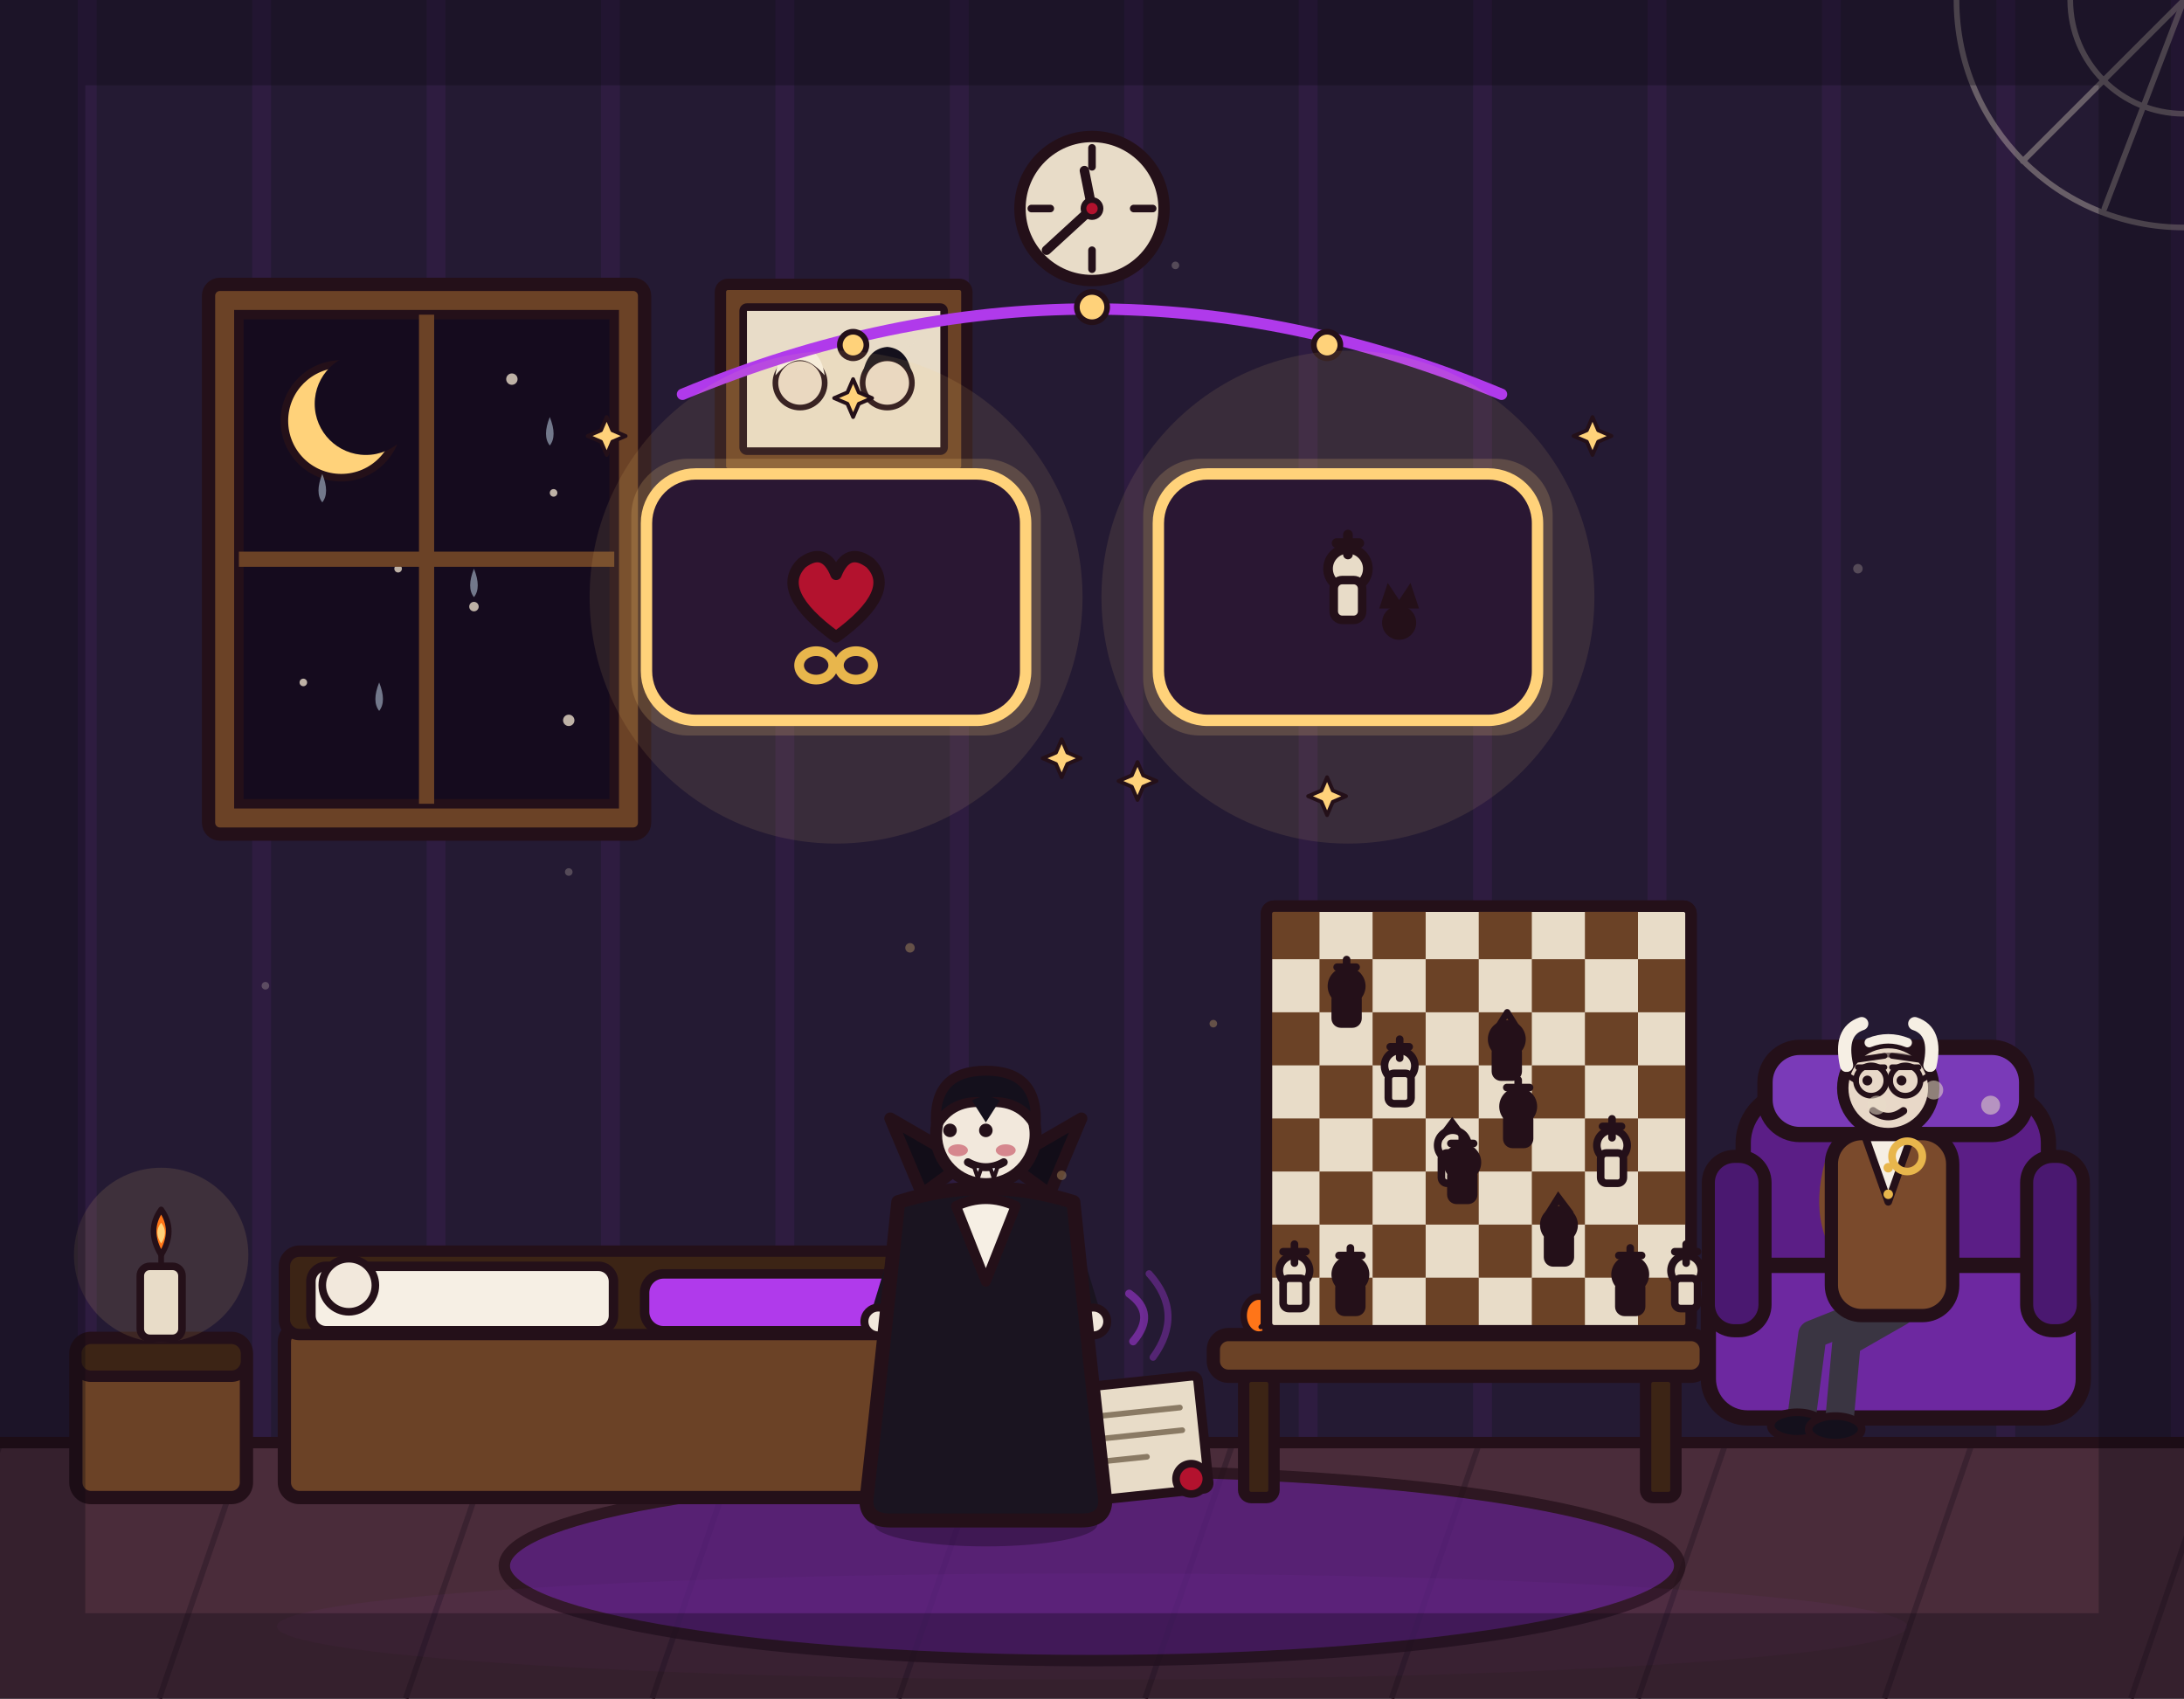
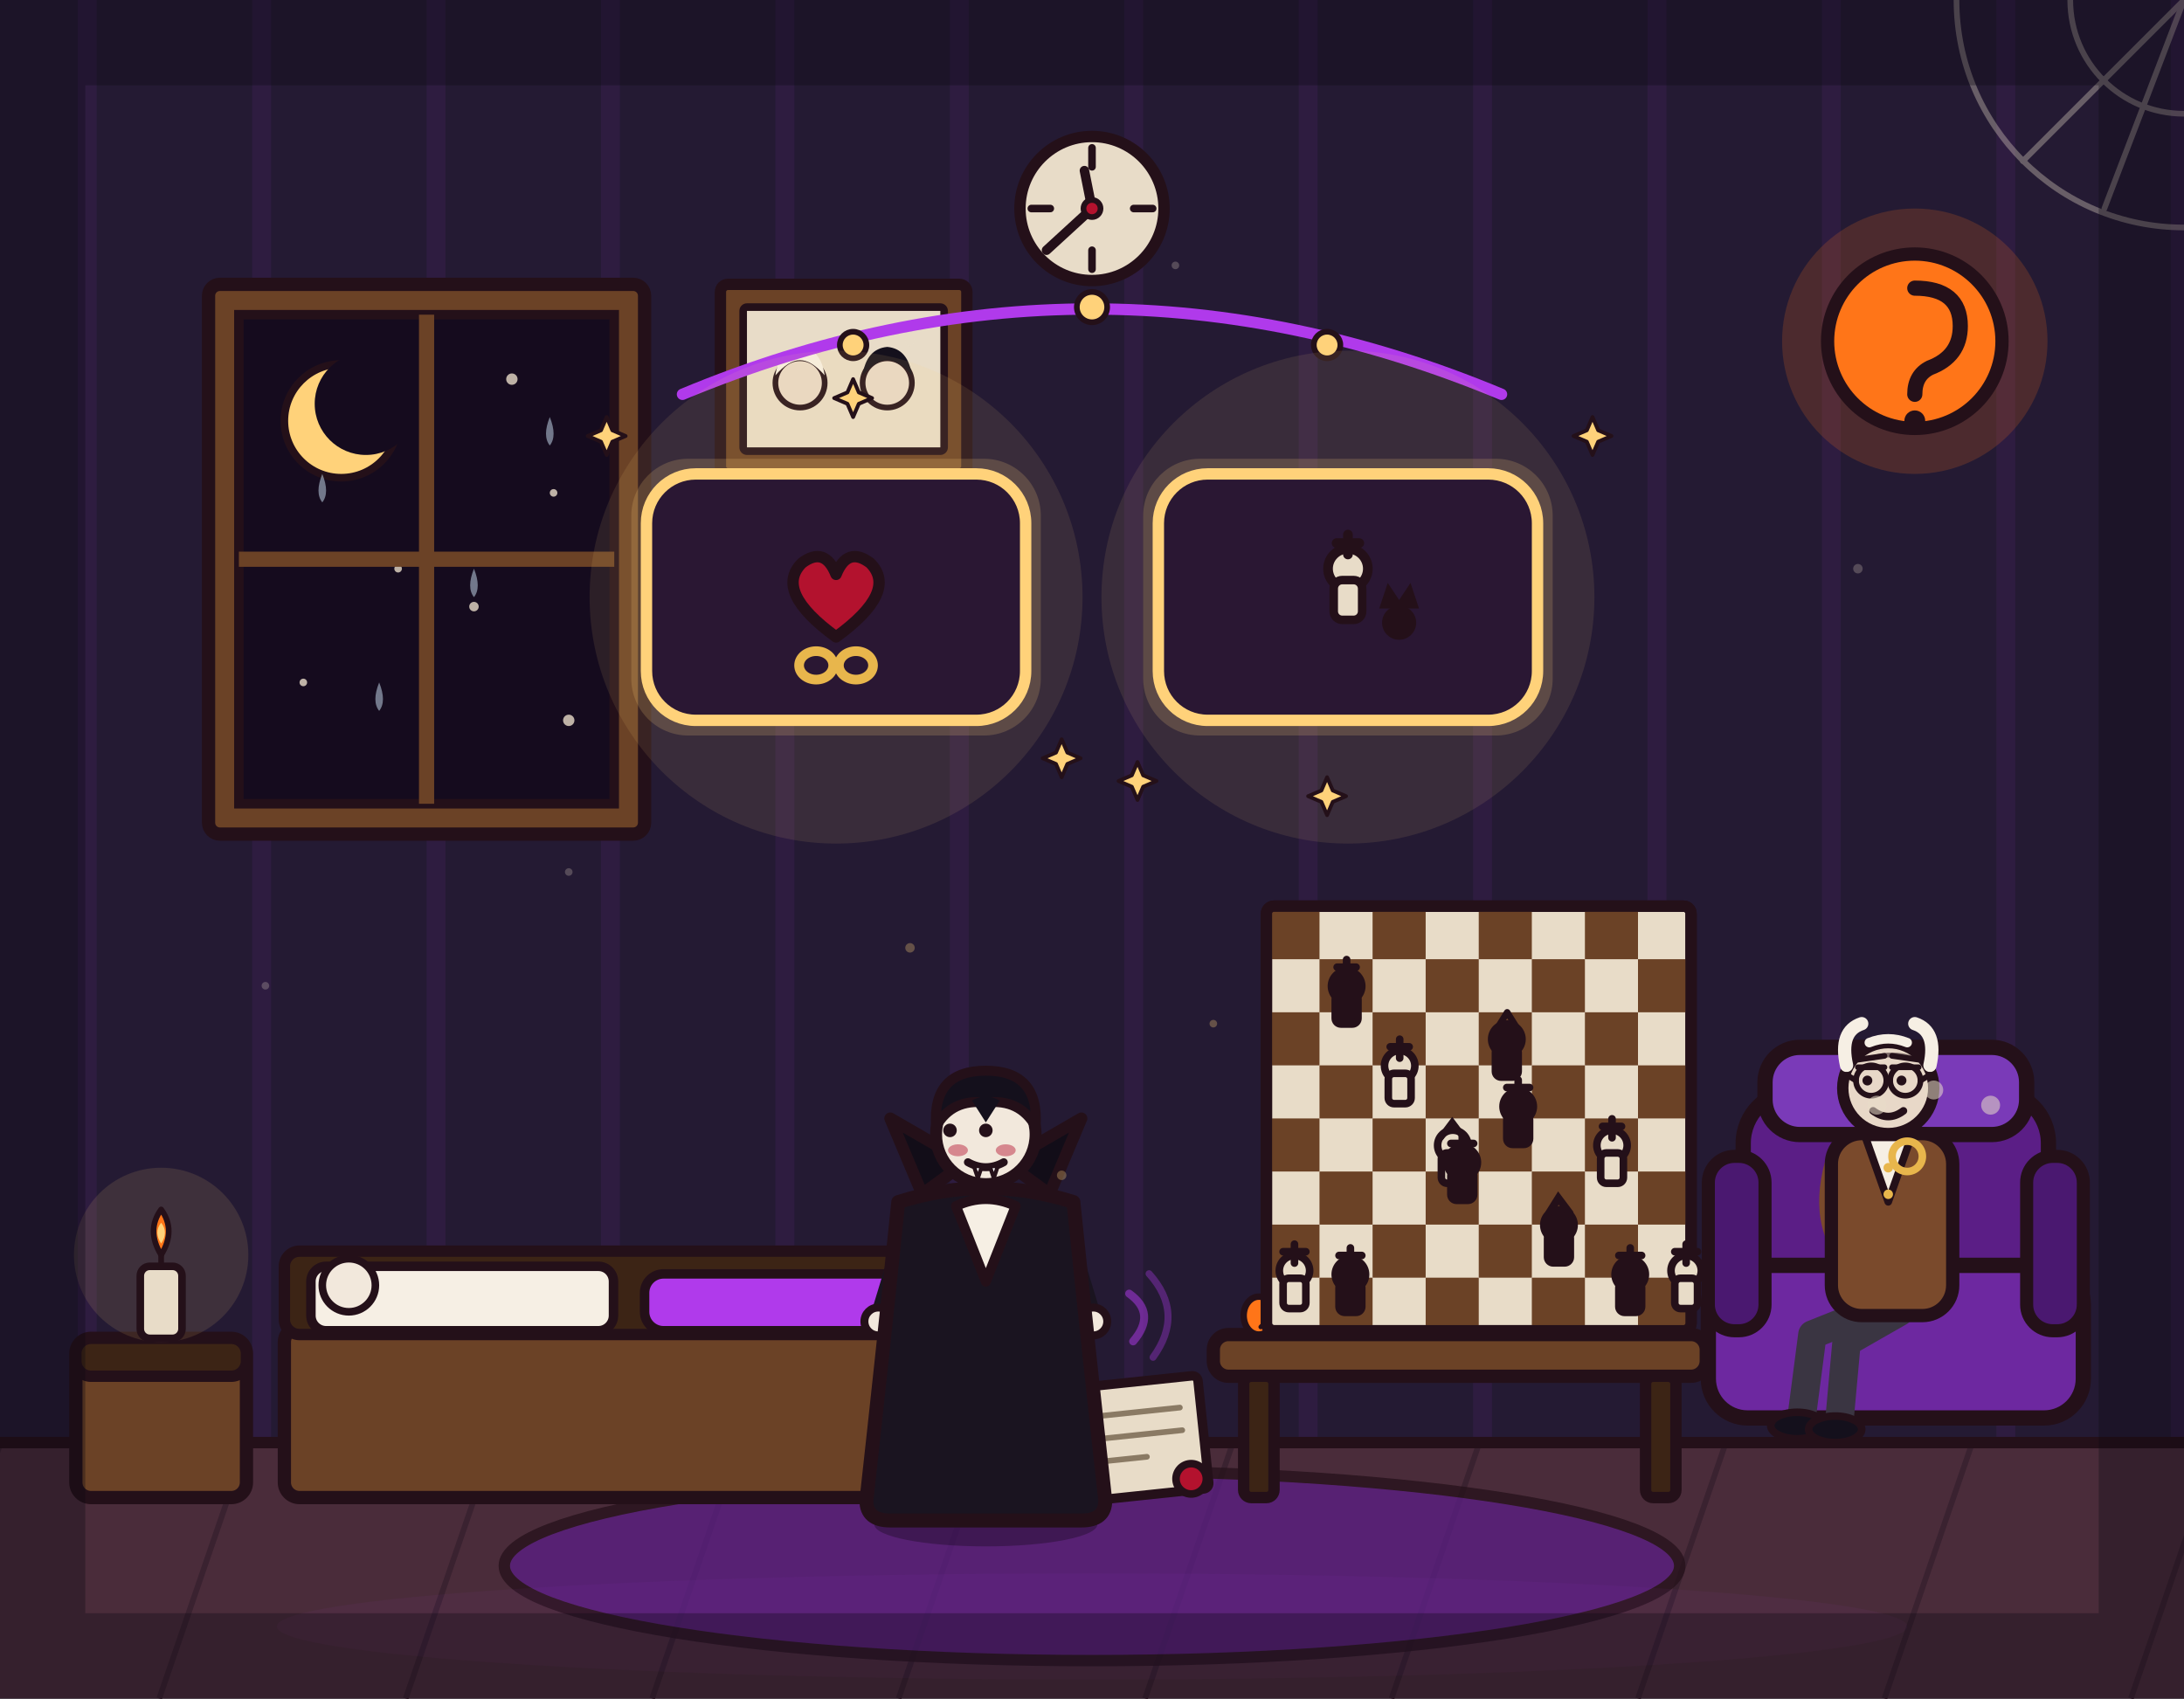
<svg xmlns="http://www.w3.org/2000/svg" viewBox="0 0 1152 896" width="1152" height="896">
  <rect x="0" y="0" width="1152" height="896" fill="#241a33" />
  <path d="M46 0V762M138 0V762M230 0V762M322 0V762M414 0V762M506 0V762M598 0V762M690 0V762M782 0V762M874 0V762M966 0V762M1058 0V762M1150 0V762" stroke="#b03aeb" stroke-width="10" opacity=".07" fill="none" />
  <rect x="0" y="760" width="1152" height="136" fill="#4a2c3a" />
  <path d="M0 762 L-46 896M130 762 L84 896M260 762 L214 896M390 762 L344 896M520 762 L474 896M650 762 L604 896M780 762 L734 896M910 762 L864 896M1040 762 L994 896M1170 762 L1124 896" stroke="#3a2230" stroke-width="3" fill="none" />
  <line x1="0" y1="761" x2="1152" y2="761" stroke="#241019" stroke-width="6" stroke-linecap="round" />
  <ellipse cx="576" cy="826" rx="310" ry="50" fill="#5b1e86" stroke="#241019" stroke-width="6" stroke-linejoin="round" stroke-linecap="round" opacity="0.75" />
  <rect x="110" y="150" width="230" height="290" rx="6" fill="#6b4226" stroke="#241019" stroke-width="7" stroke-linejoin="round" stroke-linecap="round" />
  <rect x="126" y="166" width="198" height="258" fill="#150b1e" stroke="#241019" stroke-width="5" />
  <circle cx="180" cy="222" r="30" fill="#ffd27a" stroke="#241019" stroke-width="4" />
  <circle cx="193" cy="213" r="27" fill="#150b1e" stroke="none" />
  <circle cx="270" cy="200" r="3" fill="#e8dcc8" stroke="none" opacity="0.8" />
  <circle cx="292" cy="260" r="2" fill="#e8dcc8" stroke="none" opacity="0.8" />
  <circle cx="250" cy="320" r="2.5" fill="#e8dcc8" stroke="none" opacity="0.8" />
  <circle cx="160" cy="360" r="2" fill="#e8dcc8" stroke="none" opacity="0.8" />
  <circle cx="300" cy="380" r="3" fill="#e8dcc8" stroke="none" opacity="0.8" />
  <circle cx="210" cy="300" r="2" fill="#e8dcc8" stroke="none" opacity="0.8" />
  <line x1="225" y1="166" x2="225" y2="424" stroke="#6b4226" stroke-width="8" />
  <line x1="126" y1="295" x2="324" y2="295" stroke="#6b4226" stroke-width="8" />
  <rect x="380" y="150" width="130" height="100" rx="4" fill="#6b4226" stroke="#241019" stroke-width="6" stroke-linejoin="round" />
  <rect x="392" y="162" width="106" height="76" rx="2" fill="#e8dcc8" stroke="#241019" stroke-width="4" />
  <circle cx="422" cy="202" r="13" fill="#e8d8c8" stroke="#241019" stroke-width="3" />
  <circle cx="468" cy="202" r="13" fill="#e8d8c8" stroke="#241019" stroke-width="3" />
  <path d="M409 198 Q411 184 422 183 Q433 184 435 198 Q428 190 422 190 Q416 190 409 198 Z" fill="#f6efe4" stroke="none" />
  <path d="M455 198 Q457 184 468 183 Q479 184 481 198 Q474 190 468 190 Q462 190 455 198 Z" fill="#14101c" stroke="none" />
  <rect x="150" y="700" width="380" height="90" rx="8" fill="#6b4226" stroke="#241019" stroke-width="7" stroke-linejoin="round" stroke-linecap="round" />
  <rect x="150" y="660" width="380" height="44" rx="8" fill="#3c2415" stroke="#241019" stroke-width="6" stroke-linejoin="round" stroke-linecap="round" />
  <rect x="164" y="668" width="159.6" height="34" rx="8" fill="#f6efe4" stroke="#241019" stroke-width="5" stroke-linejoin="round" stroke-linecap="round" />
  <rect x="340" y="672" width="167.2" height="30" rx="10" fill="#b03aeb" stroke="#241019" stroke-width="5" stroke-linejoin="round" stroke-linecap="round" />
  <circle cx="184" cy="678" r="14" fill="#f2e8dc" stroke="#241019" stroke-width="4" stroke-linejoin="round" stroke-linecap="round" />
  <g transform="translate(1000 748) scale(1.15)">
    <rect x="-70" y="-150" width="140" height="110" rx="24" fill="#5b1e86" stroke="#241019" stroke-width="7" stroke-linejoin="round" stroke-linecap="round" />
    <rect x="-86" y="-70" width="172" height="70" rx="18" fill="#6d28a0" stroke="#241019" stroke-width="7" stroke-linejoin="round" stroke-linecap="round" />
    <rect x="-86" y="-120" width="26" height="80" rx="12" fill="#4a1870" stroke="#241019" stroke-width="6" stroke-linejoin="round" stroke-linecap="round" />
    <rect x="60" y="-120" width="26" height="80" rx="12" fill="#4a1870" stroke="#241019" stroke-width="6" stroke-linejoin="round" stroke-linecap="round" />
    <rect x="-60" y="-170" width="120" height="40" rx="16" fill="#7a3ab8" stroke="#241019" stroke-width="7" stroke-linejoin="round" stroke-linecap="round" />
  </g>
  <g transform="translate(994 756)">
    <path d="M-8 -64 L-38 -52 L-44 -6" fill="none" stroke="#3a3542" stroke-width="15" stroke-linecap="round" stroke-linejoin="round" />
    <path d="M8 -64 L-20 -48 L-24 -4" fill="none" stroke="#3a3542" stroke-width="15" stroke-linecap="round" stroke-linejoin="round" />
    <ellipse cx="-46" cy="-4" rx="14" ry="7" fill="#14101c" stroke="#241019" stroke-width="4" stroke-linejoin="round" stroke-linecap="round" />
    <ellipse cx="-26" cy="-2" rx="14" ry="7" fill="#14101c" stroke="#241019" stroke-width="4" stroke-linejoin="round" stroke-linecap="round" />
    <path d="M-26 -142 Q-36 -106 -12 -86" fill="none" stroke="#7a4a2c" stroke-width="11" stroke-linecap="round" stroke-linejoin="round" />
    <circle cx="-10" cy="-84" r="6.5" fill="#e8d8c8" stroke="#241019" stroke-width="4" stroke-linejoin="round" stroke-linecap="round" />
    <path d="M30 -142 Q22 -104 0 -86" fill="none" stroke="#7a4a2c" stroke-width="11" stroke-linecap="round" stroke-linejoin="round" />
    <circle cx="2" cy="-84" r="6.5" fill="#e8d8c8" stroke="#241019" stroke-width="4" stroke-linejoin="round" stroke-linecap="round" />
    <rect x="-28" y="-158" width="64" height="96" rx="16" fill="#7a4a2c" stroke="#241019" stroke-width="7" stroke-linejoin="round" stroke-linecap="round" />
    <path d="M-10 -156 L2 -122 L14 -156 Z" fill="#f6efe4" stroke="#241019" stroke-width="4" stroke-linejoin="round" stroke-linecap="round" />
    <circle cx="2" cy="-140" r="2.5" fill="#e8b64c" stroke="none" />
    <circle cx="2" cy="-126" r="2.5" fill="#e8b64c" stroke="none" />
    <circle cx="12" cy="-146" r="8" fill="none" stroke="#e8b64c" stroke-width="4" stroke-linejoin="round" stroke-linecap="round" />
    <g transform="translate(2 -182)">
      <circle cx="0" cy="0" r="24" fill="#e8d8c8" stroke="#241019" stroke-width="6" stroke-linejoin="round" stroke-linecap="round" />
      <path d="M-22 -12 Q-26 -30 -14 -34" fill="none" stroke="#f6efe4" stroke-width="7" stroke-linecap="round" stroke-linejoin="round" />
      <path d="M22 -12 Q26 -30 14 -34" fill="none" stroke="#f6efe4" stroke-width="7" stroke-linecap="round" stroke-linejoin="round" />
      <path d="M-10 -24 Q0 -28 10 -24" fill="none" stroke="#f6efe4" stroke-width="5" stroke-linecap="round" stroke-linejoin="round" />
      <circle cx="-9" cy="-4" r="8" fill="none" stroke="#241019" stroke-width="3" stroke-linejoin="round" stroke-linecap="round" />
      <circle cx="9" cy="-4" r="8" fill="none" stroke="#241019" stroke-width="3" stroke-linejoin="round" stroke-linecap="round" />
      <line x1="-1" y1="-4" x2="1" y2="-4" stroke="#241019" stroke-width="3" stroke-linecap="round" />
      <line x1="-17" y1="-4" x2="-22" y2="-7" stroke="#241019" stroke-width="3" stroke-linecap="round" />
      <line x1="17" y1="-4" x2="22" y2="-7" stroke="#241019" stroke-width="3" stroke-linecap="round" />
      <circle cx="-11" cy="-4" r="2.6" fill="#241019" stroke="none" />
      <circle cx="7" cy="-4" r="2.6" fill="#241019" stroke="none" />
      <path d="M-16 -11 L-2 -11 M2 -11 L16 -11" stroke="#241019" stroke-width="3" stroke-linecap="round" />
      <path d="M-16 -15 L-2 -17 M2 -17 L16 -15" stroke="#241019" stroke-width="3" stroke-linecap="round" />
      <path d="M-8 -16 Q2 -19 12 -16" fill="none" stroke="#241019" stroke-width="2.5" opacity=".55" stroke-linecap="round" />
      <path d="M-8 12 Q0 18 8 12" fill="none" stroke="#241019" stroke-width="4" stroke-linecap="round" stroke-linejoin="round" />
    </g>
  </g>
  <circle cx="990" cy="583" r="5" fill="#e8dcc8" stroke="none" opacity="0.55" />
  <circle cx="1020" cy="575" r="5" fill="#e8dcc8" stroke="none" opacity="0.55" />
  <circle cx="1050" cy="583" r="5" fill="#e8dcc8" stroke="none" opacity="0.55" />
  <rect x="640" y="704" width="260" height="22" rx="8" fill="#6b4226" stroke="#241019" stroke-width="7" stroke-linejoin="round" stroke-linecap="round" />
  <rect x="656" y="726" width="16" height="64" rx="4" fill="#3c2415" stroke="#241019" stroke-width="6" stroke-linejoin="round" stroke-linecap="round" />
  <rect x="868" y="726" width="16" height="64" rx="4" fill="#3c2415" stroke="#241019" stroke-width="6" stroke-linejoin="round" stroke-linecap="round" />
  <circle cx="876" cy="689" r="15" fill="#e8dcc8" stroke="#241019" stroke-width="4" stroke-linejoin="round" />
  <line x1="876" y1="689" x2="873" y2="680" stroke="#241019" stroke-width="3.4" stroke-linecap="round" />
  <line x1="876" y1="689" x2="865" y2="691" stroke="#241019" stroke-width="3.4" stroke-linecap="round" />
  <circle cx="876" cy="689" r="2.4" fill="#b3122e" />
  <g>
    <ellipse cx="672" cy="694" rx="9" ry="10" fill="#ff7518" stroke="#241019" stroke-width="3.4" stroke-linejoin="round" />
    <ellipse cx="664" cy="694" rx="8" ry="10" fill="#ff7518" stroke="#241019" stroke-width="3.4" stroke-linejoin="round" />
    <ellipse cx="680" cy="694" rx="8" ry="10" fill="#ff7518" stroke="#241019" stroke-width="3.4" stroke-linejoin="round" />
    <rect x="669" y="678" width="6" height="8" rx="2" fill="#3c2415" stroke="#241019" stroke-width="2.4" />
    <path d="M666 690 L669 694 L666 698 Z M676 690 L673 694 L676 698 Z" fill="#241019" />
    <path d="M665 700 L668 697 L671 700 L674 697 L677 700" fill="none" stroke="#241019" stroke-width="2.4" stroke-linecap="round" />
  </g>
  <rect x="668" y="478" width="224" height="224" rx="4" fill="#e8dcc8" stroke="#241019" stroke-width="6" stroke-linejoin="round" stroke-linecap="round" />
  <rect x="668" y="478" width="28" height="28" fill="#6b4226" stroke="none" />
  <rect x="724" y="478" width="28" height="28" fill="#6b4226" stroke="none" />
  <rect x="780" y="478" width="28" height="28" fill="#6b4226" stroke="none" />
  <rect x="836" y="478" width="28" height="28" fill="#6b4226" stroke="none" />
  <rect x="696" y="506" width="28" height="28" fill="#6b4226" stroke="none" />
  <rect x="752" y="506" width="28" height="28" fill="#6b4226" stroke="none" />
  <rect x="808" y="506" width="28" height="28" fill="#6b4226" stroke="none" />
  <rect x="864" y="506" width="28" height="28" fill="#6b4226" stroke="none" />
  <rect x="668" y="534" width="28" height="28" fill="#6b4226" stroke="none" />
  <rect x="724" y="534" width="28" height="28" fill="#6b4226" stroke="none" />
  <rect x="780" y="534" width="28" height="28" fill="#6b4226" stroke="none" />
  <rect x="836" y="534" width="28" height="28" fill="#6b4226" stroke="none" />
  <rect x="696" y="562" width="28" height="28" fill="#6b4226" stroke="none" />
  <rect x="752" y="562" width="28" height="28" fill="#6b4226" stroke="none" />
  <rect x="808" y="562" width="28" height="28" fill="#6b4226" stroke="none" />
  <rect x="864" y="562" width="28" height="28" fill="#6b4226" stroke="none" />
  <rect x="668" y="590" width="28" height="28" fill="#6b4226" stroke="none" />
  <rect x="724" y="590" width="28" height="28" fill="#6b4226" stroke="none" />
  <rect x="780" y="590" width="28" height="28" fill="#6b4226" stroke="none" />
  <rect x="836" y="590" width="28" height="28" fill="#6b4226" stroke="none" />
  <rect x="696" y="618" width="28" height="28" fill="#6b4226" stroke="none" />
  <rect x="752" y="618" width="28" height="28" fill="#6b4226" stroke="none" />
  <rect x="808" y="618" width="28" height="28" fill="#6b4226" stroke="none" />
  <rect x="864" y="618" width="28" height="28" fill="#6b4226" stroke="none" />
  <rect x="668" y="646" width="28" height="28" fill="#6b4226" stroke="none" />
  <rect x="724" y="646" width="28" height="28" fill="#6b4226" stroke="none" />
  <rect x="780" y="646" width="28" height="28" fill="#6b4226" stroke="none" />
  <rect x="836" y="646" width="28" height="28" fill="#6b4226" stroke="none" />
  <rect x="696" y="674" width="28" height="28" fill="#6b4226" stroke="none" />
  <rect x="752" y="674" width="28" height="28" fill="#6b4226" stroke="none" />
  <rect x="808" y="674" width="28" height="28" fill="#6b4226" stroke="none" />
  <rect x="864" y="674" width="28" height="28" fill="#6b4226" stroke="none" />
  <circle cx="766.3" cy="604.2" r="8" fill="#e8dcc8" stroke="#241019" stroke-width="4" stroke-linejoin="round" stroke-linecap="round" />
  <rect x="760.3" y="608.2" width="12" height="16" rx="3" fill="#e8dcc8" stroke="#241019" stroke-width="4" stroke-linejoin="round" stroke-linecap="round" />
  <path d="M760 600 L766 592 L772 600" fill="none" stroke="#241019" stroke-width="3.4" stroke-linecap="round" />
  <circle cx="794.8" cy="548.2" r="8" fill="#241019" stroke="#241019" stroke-width="4" stroke-linejoin="round" stroke-linecap="round" />
  <rect x="788.8" y="552.2" width="12" height="16" rx="3" fill="#241019" stroke="#241019" stroke-width="4" stroke-linejoin="round" stroke-linecap="round" />
  <path d="M795 534 L790 542 M795 534 L800 542" stroke="#241019" stroke-width="3.4" stroke-linecap="round" />
  <circle cx="850.3" cy="604.2" r="8" fill="#e8dcc8" stroke="#241019" stroke-width="4" stroke-linejoin="round" stroke-linecap="round" />
  <rect x="844.3" y="608.2" width="12" height="16" rx="3" fill="#e8dcc8" stroke="#241019" stroke-width="4" stroke-linejoin="round" stroke-linecap="round" />
  <line x1="850.3" y1="590.2" x2="850.3" y2="600.2" stroke="#241019" stroke-width="4" stroke-linecap="round" />
  <line x1="845.3" y1="594.2" x2="855.3" y2="594.2" stroke="#241019" stroke-width="4" stroke-linecap="round" />
  <circle cx="710.3" cy="520.2" r="8" fill="#241019" stroke="#241019" stroke-width="4" stroke-linejoin="round" stroke-linecap="round" />
  <rect x="704.3" y="524.2" width="12" height="16" rx="3" fill="#241019" stroke="#241019" stroke-width="4" stroke-linejoin="round" stroke-linecap="round" />
  <line x1="710.3" y1="506.2" x2="710.3" y2="516.2" stroke="#241019" stroke-width="4" stroke-linecap="round" />
  <line x1="705.3" y1="510.2" x2="715.3" y2="510.2" stroke="#241019" stroke-width="4" stroke-linecap="round" />
  <rect x="668" y="478" width="224" height="224" rx="4" fill="none" stroke="#241019" stroke-width="6" stroke-linejoin="round" stroke-linecap="round" />
  <circle cx="682.8" cy="670.3" r="8" fill="#e8dcc8" stroke="#241019" stroke-width="4" stroke-linejoin="round" stroke-linecap="round" />
  <rect x="676.8" y="674.3" width="12" height="16" rx="3" fill="#e8dcc8" stroke="#241019" stroke-width="4" stroke-linejoin="round" stroke-linecap="round" />
  <line x1="682.8" y1="656.3" x2="682.8" y2="666.3" stroke="#241019" stroke-width="4" stroke-linecap="round" />
  <line x1="676.8" y1="660.3" x2="688.8" y2="660.3" stroke="#241019" stroke-width="4" stroke-linecap="round" />
  <circle cx="889.4" cy="670.3" r="8" fill="#e8dcc8" stroke="#241019" stroke-width="4" stroke-linejoin="round" stroke-linecap="round" />
  <rect x="883.4" y="674.3" width="12" height="16" rx="3" fill="#e8dcc8" stroke="#241019" stroke-width="4" stroke-linejoin="round" stroke-linecap="round" />
  <line x1="889.4" y1="656.3" x2="889.4" y2="666.3" stroke="#241019" stroke-width="4" stroke-linecap="round" />
  <line x1="883.4" y1="660.3" x2="895.4" y2="660.3" stroke="#241019" stroke-width="4" stroke-linecap="round" />
  <circle cx="712.3" cy="672.3" r="8" fill="#241019" stroke="#241019" stroke-width="4" stroke-linejoin="round" stroke-linecap="round" />
  <rect x="706.3" y="676.3" width="12" height="16" rx="3" fill="#241019" stroke="#241019" stroke-width="4" stroke-linejoin="round" stroke-linecap="round" />
  <line x1="712.3" y1="658.3" x2="712.3" y2="668.3" stroke="#241019" stroke-width="4" stroke-linecap="round" />
  <line x1="706.3" y1="662.3" x2="718.3" y2="662.3" stroke="#241019" stroke-width="4" stroke-linecap="round" />
  <circle cx="859.9" cy="672.3" r="8" fill="#241019" stroke="#241019" stroke-width="4" stroke-linejoin="round" stroke-linecap="round" />
  <rect x="853.9" y="676.3" width="12" height="16" rx="3" fill="#241019" stroke="#241019" stroke-width="4" stroke-linejoin="round" stroke-linecap="round" />
  <line x1="859.9" y1="658.3" x2="859.9" y2="668.3" stroke="#241019" stroke-width="4" stroke-linecap="round" />
  <line x1="853.9" y1="662.3" x2="865.9" y2="662.3" stroke="#241019" stroke-width="4" stroke-linecap="round" />
  <circle cx="771.3" cy="613.2" r="8" fill="#241019" stroke="#241019" stroke-width="4" stroke-linejoin="round" stroke-linecap="round" />
  <rect x="765.3" y="617.2" width="12" height="16" rx="3" fill="#241019" stroke="#241019" stroke-width="4" stroke-linejoin="round" stroke-linecap="round" />
  <line x1="771.3" y1="599.2" x2="771.3" y2="609.2" stroke="#241019" stroke-width="4" stroke-linecap="round" />
  <line x1="765.3" y1="603.2" x2="777.3" y2="603.2" stroke="#241019" stroke-width="4" stroke-linecap="round" />
  <circle cx="800.8" cy="583.7" r="8" fill="#241019" stroke="#241019" stroke-width="4" stroke-linejoin="round" stroke-linecap="round" />
  <rect x="794.8" y="587.7" width="12" height="16" rx="3" fill="#241019" stroke="#241019" stroke-width="4" stroke-linejoin="round" stroke-linecap="round" />
  <line x1="800.8" y1="569.7" x2="800.8" y2="579.7" stroke="#241019" stroke-width="4" stroke-linecap="round" />
  <line x1="794.8" y1="573.7" x2="806.8" y2="573.7" stroke="#241019" stroke-width="4" stroke-linecap="round" />
  <path d="M360 208 Q576 118 792 208" fill="none" stroke="#b03aeb" stroke-width="6" stroke-linecap="round" />
  <circle cx="450" cy="182" r="7" fill="#ffd27a" stroke="#241019" stroke-width="3" />
  <circle cx="576" cy="162" r="8" fill="#ffd27a" stroke="#241019" stroke-width="3" />
  <circle cx="700" cy="182" r="7" fill="#ffd27a" stroke="#241019" stroke-width="3" />
  <g transform="rotate(-6 590 760)">
    <rect x="545" y="730" width="90" height="60" rx="3" fill="#e8dcc8" stroke="#241019" stroke-width="5" stroke-linejoin="round" />
    <line x1="556" y1="746" x2="624" y2="746" stroke="#8a7a64" stroke-width="3" stroke-linecap="round" />
    <line x1="556" y1="758" x2="624" y2="758" stroke="#8a7a64" stroke-width="3" stroke-linecap="round" />
    <line x1="556" y1="770" x2="604" y2="770" stroke="#8a7a64" stroke-width="3" stroke-linecap="round" />
    <circle cx="626" cy="784" r="8" fill="#b3122e" stroke="#241019" stroke-width="4" />
  </g>
  <circle cx="441" cy="315" r="130" fill="#ffd27a" stroke="none" opacity="0.1" />
  <circle cx="711" cy="315" r="130" fill="#ffd27a" stroke="none" opacity="0.1" />
  <rect x="333" y="242" width="216" height="146" rx="30" fill="#ffd27a" opacity="0.18" stroke="none" />
  <rect x="341" y="250" width="200" height="130" rx="26" fill="#2a1733" stroke="#ffd27a" stroke-width="6" stroke-linejoin="round" stroke-linecap="round" />
  <g transform="translate(441 315) scale(1.5)">
    <path d="M0 14 Q-22 -2 -12 -12 Q-4 -18 0 -8 Q4 -18 12 -12 Q22 -2 0 14 Z" fill="#b3122e" stroke="#241019" stroke-width="4" stroke-linejoin="round" stroke-linecap="round" />
    <g transform="translate(0 24)">
      <ellipse cx="-7" cy="0" rx="6" ry="5" fill="none" stroke="#e8b64c" stroke-width="3.4" />
      <ellipse cx="7" cy="0" rx="6" ry="5" fill="none" stroke="#e8b64c" stroke-width="3.4" />
    </g>
  </g>
  <rect x="603" y="242" width="216" height="146" rx="30" fill="#ffd27a" opacity="0.18" stroke="none" />
  <rect x="611" y="250" width="200" height="130" rx="26" fill="#2a1733" stroke="#ffd27a" stroke-width="6" stroke-linejoin="round" stroke-linecap="round" />
  <g transform="translate(711 315) scale(1.5)">
    <circle cx="0" cy="-10" r="7" fill="#e8dcc8" stroke="#241019" stroke-width="3.4" stroke-linejoin="round" stroke-linecap="round" />
    <rect x="-5" y="-6" width="10" height="14" rx="3" fill="#e8dcc8" stroke="#241019" stroke-width="3" stroke-linejoin="round" stroke-linecap="round" />
    <line x1="0" y1="-22" x2="0" y2="-15" stroke="#241019" stroke-width="3.4" stroke-linecap="round" />
    <line x1="-4" y1="-19" x2="4" y2="-19" stroke="#241019" stroke-width="3.4" stroke-linecap="round" />
    <g transform="translate(18 4)">
      <path d="M-7 0 L-4 -9 L0 -3 L4 -9 L7 0 Z" fill="#241019" />
      <circle cx="0" cy="5" r="5" fill="#241019" stroke="#241019" stroke-width="2" />
    </g>
  </g>
  <path d="M0 -10 L3 -3 L10 0 L3 3 L0 10 L-3 3 L-10 0 L-3 -3 Z" fill="#ffd27a" stroke="#241019" stroke-width="2" stroke-linejoin="round" transform="translate(320 230)" />
  <path d="M0 -10 L3 -3 L10 0 L3 3 L0 10 L-3 3 L-10 0 L-3 -3 Z" fill="#ffd27a" stroke="#241019" stroke-width="2" stroke-linejoin="round" transform="translate(560 400)" />
  <path d="M0 -10 L3 -3 L10 0 L3 3 L0 10 L-3 3 L-10 0 L-3 -3 Z" fill="#ffd27a" stroke="#241019" stroke-width="2" stroke-linejoin="round" transform="translate(840 230)" />
  <path d="M0 -10 L3 -3 L10 0 L3 3 L0 10 L-3 3 L-10 0 L-3 -3 Z" fill="#ffd27a" stroke="#241019" stroke-width="2" stroke-linejoin="round" transform="translate(600 412)" />
  <g transform="translate(520 800) scale(1.05 1.05)">
    <ellipse cx="0" cy="4" rx="56" ry="11" fill="#000000" stroke-width="0" stroke-linejoin="round" stroke-linecap="round" stroke="none" opacity="0.28" />
    <path d="M-12 -62 L-16 -6" fill="none" stroke="#241a2e" stroke-width="15" stroke-linecap="round" stroke-linejoin="round" />
    <path d="M12 -62 L16 -6" fill="none" stroke="#241a2e" stroke-width="15" stroke-linecap="round" stroke-linejoin="round" />
    <ellipse cx="-18" cy="-4" rx="15" ry="7" fill="#14101c" stroke="#241019" stroke-width="4" stroke-linejoin="round" stroke-linecap="round" />
    <ellipse cx="18" cy="-4" rx="15" ry="7" fill="#14101c" stroke="#241019" stroke-width="4" stroke-linejoin="round" stroke-linecap="round" />
    <path d="M-38 -148 L-52 -102" fill="none" stroke="#1a1420" stroke-width="11" stroke-linecap="round" stroke-linejoin="round" />
    <circle cx="-54" cy="-98" r="7" fill="#f2e8dc" stroke="#241019" stroke-width="4" stroke-linejoin="round" stroke-linecap="round" />
    <path d="M38 -148 L52 -102" fill="none" stroke="#1a1420" stroke-width="11" stroke-linecap="round" stroke-linejoin="round" />
    <circle cx="54" cy="-98" r="7" fill="#f2e8dc" stroke="#241019" stroke-width="4" stroke-linejoin="round" stroke-linecap="round" />
    <path d="M-44 -158 Q-52 -80 -60 -8 Q-60 2 -48 2 L48 2 Q60 2 60 -8 Q52 -80 44 -158 Q0 -172 -44 -158 Z" fill="#1a1420" stroke="#241019" stroke-width="7" stroke-linejoin="round" stroke-linecap="round" />
    <path d="M-32 -162 L-48 -200 L-10 -178 Z" fill="#120d18" stroke="#241019" stroke-width="6" stroke-linejoin="round" stroke-linecap="round" />
    <path d="M32 -162 L48 -200 L10 -178 Z" fill="#120d18" stroke="#241019" stroke-width="6" stroke-linejoin="round" stroke-linecap="round" />
    <path d="M-15 -156 L0 -118 L15 -156 Q0 -163 -15 -156 Z" fill="#f6efe4" stroke="#241019" stroke-width="5" stroke-linejoin="round" stroke-linecap="round" />
    <circle cx="0" cy="-192" r="25" fill="#f2e8dc" stroke="#241019" stroke-width="6" stroke-linejoin="round" stroke-linecap="round" />
    <path d="M-25 -196 Q-27 -224 0 -224 Q27 -224 25 -196 Q17 -210 0 -208 Q-17 -210 -25 -196 Z" fill="#14101c" stroke="#241019" stroke-width="5" stroke-linejoin="round" stroke-linecap="round" />
    <path d="M-7 -209 L0 -198 L7 -209 Q0 -213 -7 -209 Z" fill="#14101c" stroke-width="0" stroke-linejoin="round" stroke-linecap="round" stroke="none" />
    <circle cx="-18" cy="-194" r="3.4" fill="#241019" stroke-width="0" stroke-linejoin="round" stroke-linecap="round" stroke="none" />
    <circle cx="0" cy="-194" r="3.4" fill="#241019" stroke-width="0" stroke-linejoin="round" stroke-linecap="round" stroke="none" />
    <path d="M-9 -178 Q0 -173 9 -178" fill="none" stroke="#241019" stroke-width="4" stroke-linecap="round" stroke-linejoin="round" />
    <path d="M-6 -176 L-2 -176 L-4 -170 Z" fill="#ffffff" stroke="#241019" stroke-width="2" stroke-linejoin="round" stroke-linecap="round" />
    <path d="M2 -176 L6 -176 L4 -170 Z" fill="#ffffff" stroke="#241019" stroke-width="2" stroke-linejoin="round" stroke-linecap="round" />
    <ellipse cx="-14" cy="-184" rx="5" ry="3" fill="#b3122e" stroke="none" opacity="0.45" />
    <ellipse cx="10" cy="-184" rx="5" ry="3" fill="#b3122e" stroke="none" opacity="0.45" />
    <path d="M72 -112 Q86 -102 74 -88" fill="none" stroke="#b03aeb" stroke-width="4" opacity=".5" stroke-linecap="round" />
    <path d="M82 -122 Q100 -102 84 -80" fill="none" stroke="#b03aeb" stroke-width="3.5" opacity=".35" stroke-linecap="round" />
  </g>
  <circle cx="480" cy="180" r="2.5" fill="#e8dcc8" stroke="none" opacity="0.25" />
  <circle cx="620" cy="140" r="2" fill="#e8dcc8" stroke="none" opacity="0.25" />
  <circle cx="700" cy="420" r="2.5" fill="#e8dcc8" stroke="none" opacity="0.25" />
  <circle cx="300" cy="460" r="2" fill="#e8dcc8" stroke="none" opacity="0.25" />
  <circle cx="980" cy="300" r="2.5" fill="#e8dcc8" stroke="none" opacity="0.25" />
  <circle cx="140" cy="520" r="2" fill="#e8dcc8" stroke="none" opacity="0.25" />
  <g>
    <circle cx="576" cy="110" r="38" fill="#e8dcc8" stroke="#241019" stroke-width="6" stroke-linejoin="round" />
    <line x1="576" y1="78" x2="576" y2="88" stroke="#241019" stroke-width="4" stroke-linecap="round" />
    <line x1="608" y1="110" x2="598" y2="110" stroke="#241019" stroke-width="4" stroke-linecap="round" />
    <line x1="576" y1="142" x2="576" y2="132" stroke="#241019" stroke-width="4" stroke-linecap="round" />
    <line x1="544" y1="110" x2="554" y2="110" stroke="#241019" stroke-width="4" stroke-linecap="round" />
    <line x1="576" y1="110" x2="572" y2="90" stroke="#241019" stroke-width="5" stroke-linecap="round" />
    <line x1="576" y1="110" x2="552" y2="132" stroke="#241019" stroke-width="5" stroke-linecap="round" />
    <circle cx="576" cy="110" r="4.5" fill="#b3122e" stroke="#241019" stroke-width="3" />
  </g>
  <g fill="#cfe6f8" opacity=".5">
    <path d="M170 250 q4 10 0 15 q-4 -5 0 -15 Z" />
    <path d="M250 300 q4 10 0 15 q-4 -5 0 -15 Z" />
    <path d="M200 360 q4 10 0 15 q-4 -5 0 -15 Z" />
    <path d="M290 220 q4 10 0 15 q-4 -5 0 -15 Z" />
  </g>
  <g fill="none" stroke="#e8dcc8" stroke-width="3" opacity=".35" stroke-linecap="round">
    <path d="M1092 0 A60 60 0 0 0 1152 60" />
    <path d="M1032 0 A120 120 0 0 0 1152 120" />
    <line x1="1152" y1="0" x2="1067" y2="85" />
    <line x1="1152" y1="0" x2="1110" y2="110" />
  </g>
  <g>
    <rect x="40" y="706" width="90" height="84" rx="8" fill="#6b4226" stroke="#241019" stroke-width="7" stroke-linejoin="round" />
    <rect x="40" y="706" width="90" height="20" rx="8" fill="#3c2415" stroke="#241019" stroke-width="6" stroke-linejoin="round" />
    <circle cx="85" cy="662" r="46" fill="#ffd27a" opacity=".12" />
    <rect x="74" y="668" width="22" height="38" rx="5" fill="#e8dcc8" stroke="#241019" stroke-width="4" />
    <line x1="85" y1="668" x2="85" y2="662" stroke="#241019" stroke-width="3" stroke-linecap="round" />
    <path d="M85 662 Q93 649 85 638 Q77 649 85 662 Z" fill="#ff7518" stroke="#241019" stroke-width="3" stroke-linejoin="round" />
    <path d="M85 656 Q89 650 85 645 Q81 650 85 656 Z" fill="#ffd27a" />
  </g>
  <circle cx="738.3" cy="562.2" r="8" fill="#e8dcc8" stroke="#241019" stroke-width="4" stroke-linejoin="round" />
  <rect x="732.3" y="566.2" width="12" height="16" rx="3" fill="#e8dcc8" stroke="#241019" stroke-width="4" stroke-linejoin="round" />
  <line x1="738.3" y1="548.2" x2="738.3" y2="558.2" stroke="#241019" stroke-width="4" stroke-linecap="round" />
  <line x1="733.3" y1="552.2" x2="743.3" y2="552.2" stroke="#241019" stroke-width="4" stroke-linecap="round" />
  <circle cx="822.3" cy="646.2" r="8" fill="#241019" stroke="#241019" stroke-width="4" stroke-linejoin="round" />
  <rect x="816.3" y="650.2" width="12" height="16" rx="3" fill="#241019" stroke="#241019" stroke-width="4" stroke-linejoin="round" />
  <path d="M817 640 L822 632 L828 640" fill="none" stroke="#241019" stroke-width="4" stroke-linecap="round" />
  <path d="M0 -10 L3 -3 L10 0 L3 3 L0 10 L-3 3 L-10 0 L-3 -3 Z" fill="#ffd27a" stroke="#241019" stroke-width="2" stroke-linejoin="round" transform="translate(450 210)" />
  <path d="M0 -10 L3 -3 L10 0 L3 3 L0 10 L-3 3 L-10 0 L-3 -3 Z" fill="#ffd27a" stroke="#241019" stroke-width="2" stroke-linejoin="round" transform="translate(700 420)" />
  <ellipse cx="576" cy="858" rx="430" ry="28" fill="#b03aeb" opacity=".05" />
  <g fill="#ffd27a" opacity=".3">
    <circle cx="480" cy="500" r="2.5" />
    <circle cx="640" cy="540" r="2" />
    <circle cx="560" cy="620" r="2.5" />
  </g>
+   <g>
+     <circle cx="1010" cy="180" r="70" fill="#ff7518" opacity=".18" />
+     <circle cx="1010" cy="180" r="46" fill="#ff7518" stroke="#241019" stroke-width="7" stroke-linejoin="round" />
+     <path d="M1010 152 Q1034 152 1034 172 Q1034 188 1018 194 Q1010 198 1010 208" fill="none" stroke="#241019" stroke-width="8" stroke-linecap="round" />
+     <circle cx="1010" cy="222" r="5.5" fill="#241019" />
+   </g>
  <rect x="0" y="0" width="1152" height="896" fill="none" stroke="#0b0710" stroke-width="90" opacity="0.32" />
</svg>
